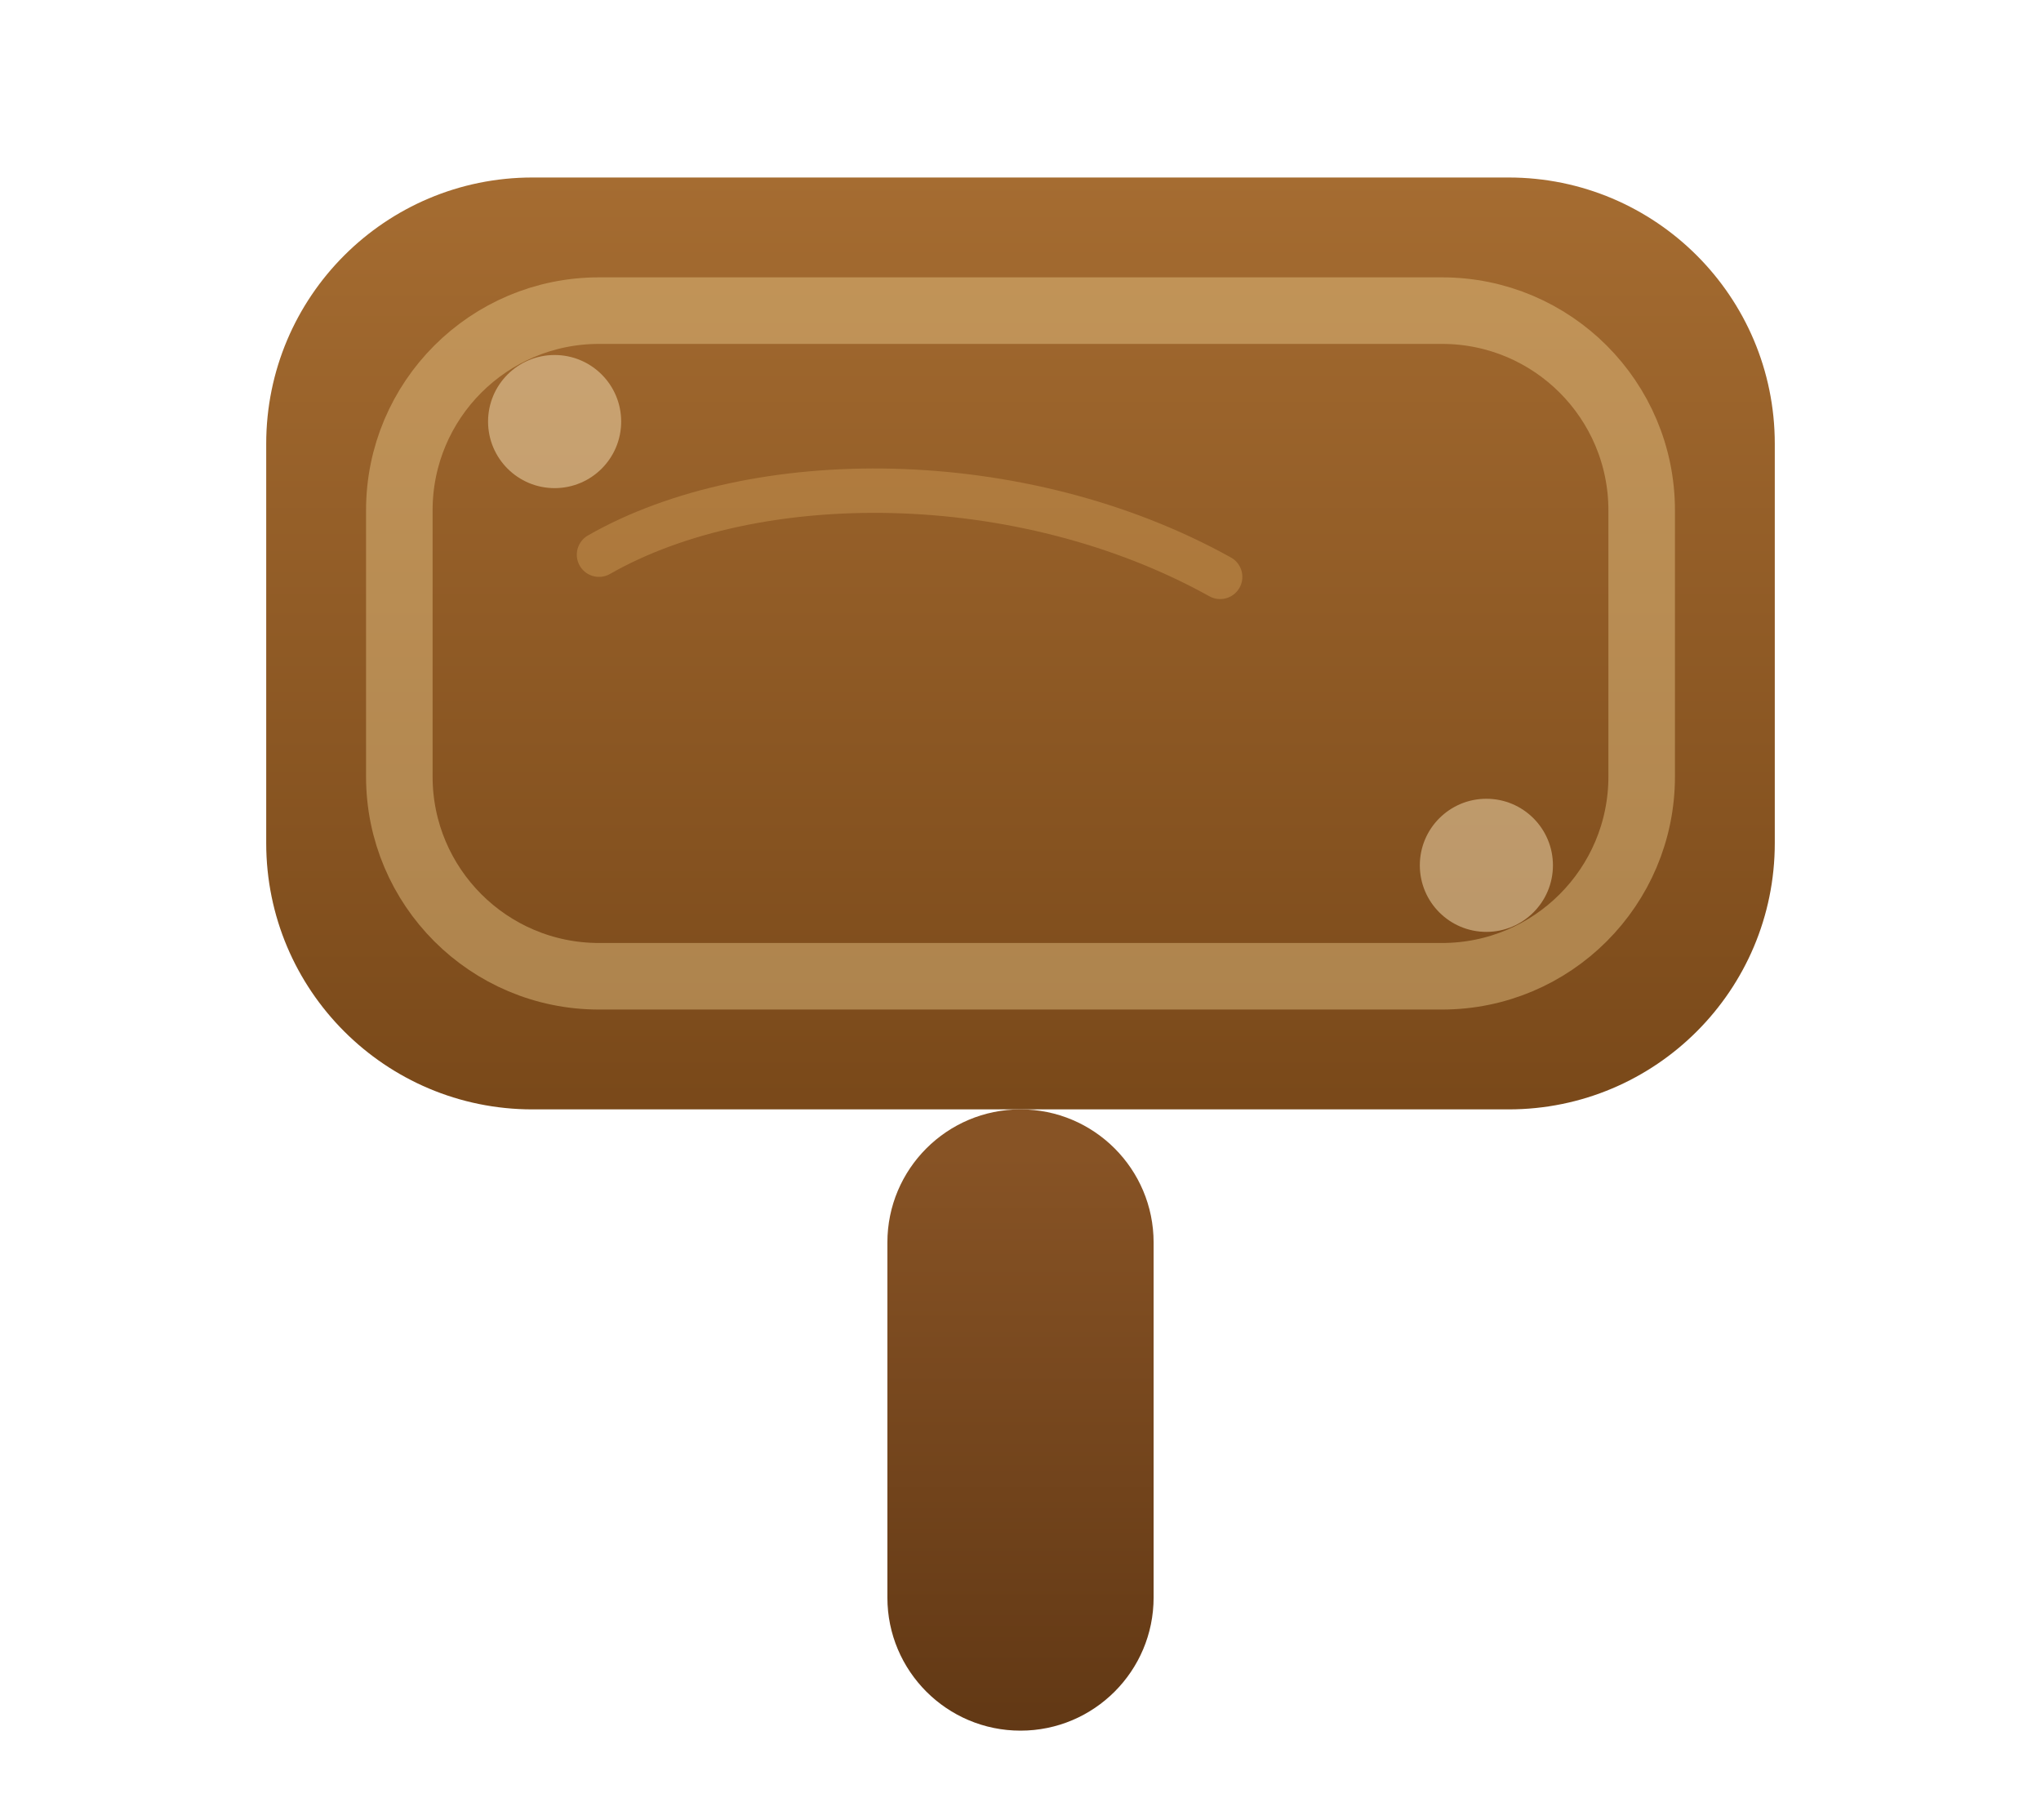
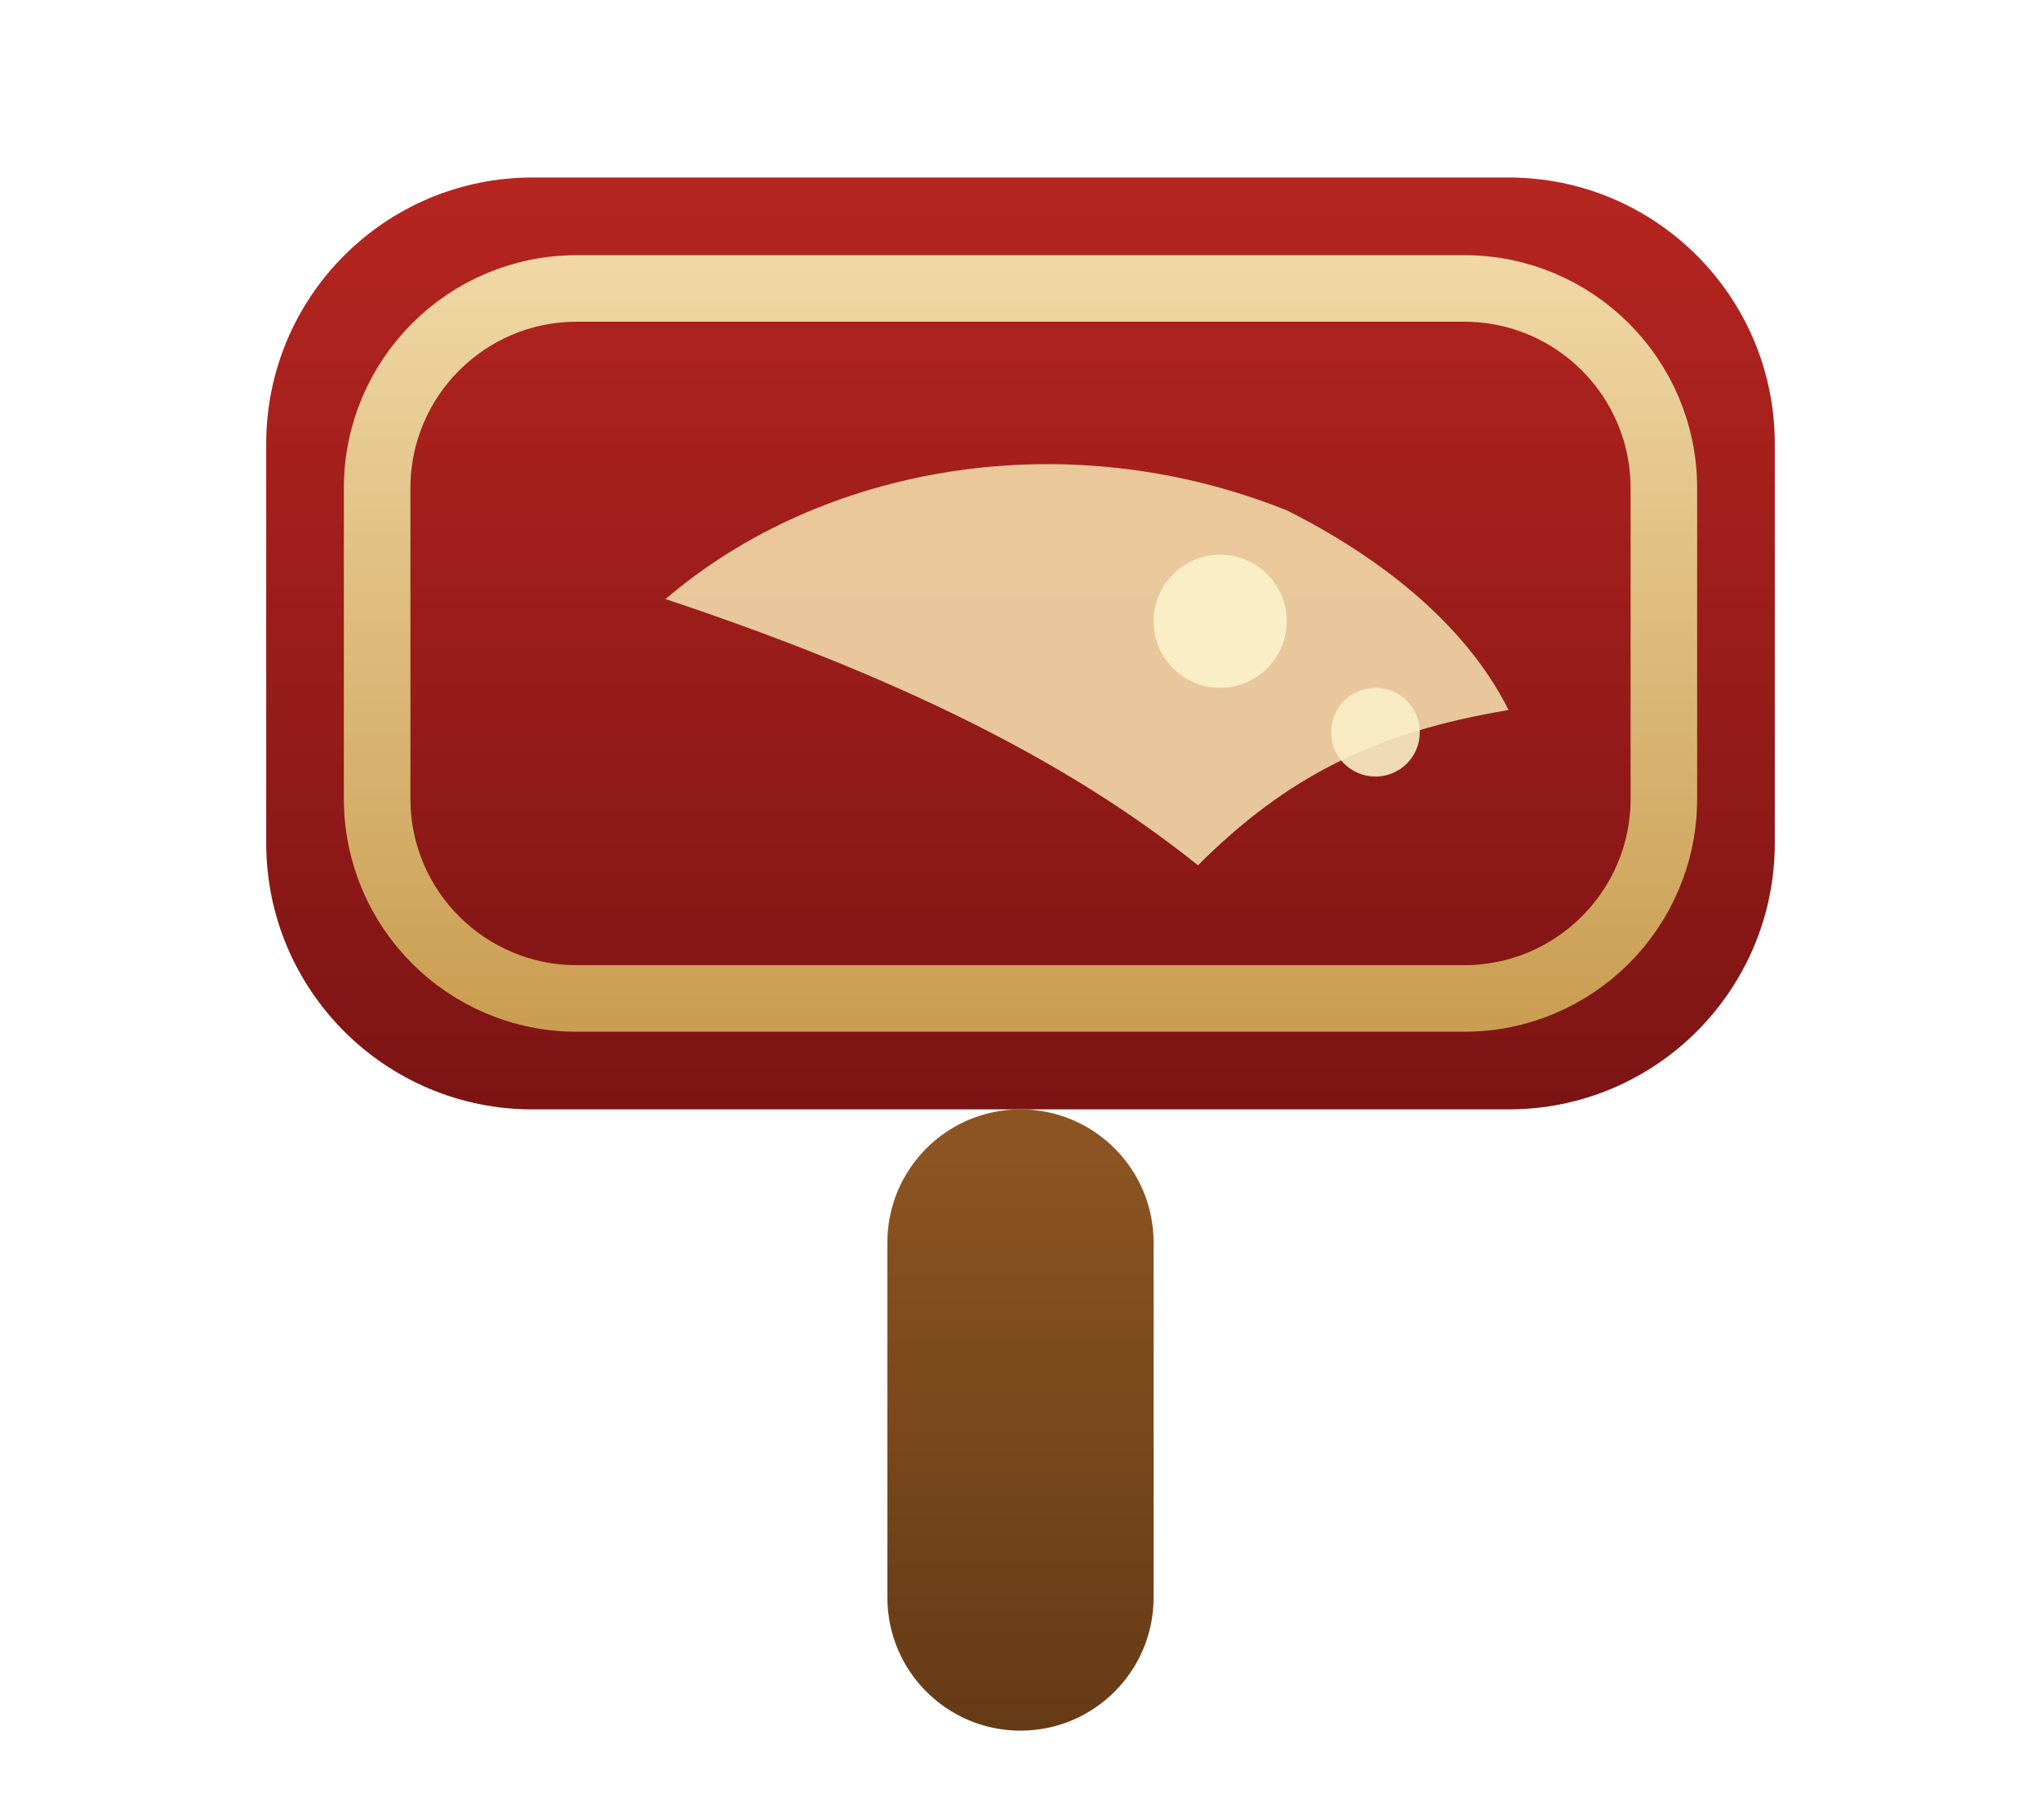
<svg xmlns="http://www.w3.org/2000/svg" viewBox="0 0 92 82" fill="none">
  <defs>
-     <linearGradient id="woodBody" x1="46" y1="8" x2="46" y2="58" gradientUnits="userSpaceOnUse">
-       <stop stop-color="#A56C31" />
-       <stop offset="1" stop-color="#714215" />
+     <linearGradient id="panel" x1="46" y1="8" x2="46" y2="58" gradientUnits="userSpaceOnUse">
+       <stop stop-color="#B62520" />
+       <stop offset="1" stop-color="#711112" />
    </linearGradient>
-     <linearGradient id="woodPost" x1="46" y1="52" x2="46" y2="82" gradientUnits="userSpaceOnUse">
-       <stop stop-color="#875325" />
-       <stop offset="1" stop-color="#5C3412" />
+     <linearGradient id="frame" x1="46" y1="8" x2="46" y2="58" gradientUnits="userSpaceOnUse">
+       <stop stop-color="#F4DEAE" />
+       <stop offset="1" stop-color="#BD8A35" />
+     </linearGradient>
+     <linearGradient id="post" x1="46" y1="52" x2="46" y2="82" gradientUnits="userSpaceOnUse">
+       <stop stop-color="#8B5422" />
+       <stop offset="1" stop-color="#603614" />
    </linearGradient>
  </defs>
-   <rect x="12" y="8" width="68" height="42" rx="12" fill="url(#woodBody)" />
-   <rect x="18" y="14" width="56" height="30" rx="9" stroke="#E9C98B" stroke-opacity=".45" stroke-width="3" />
-   <rect x="40" y="50" width="12" height="28" rx="6" fill="url(#woodPost)" />
-   <circle cx="25" cy="19" r="3" fill="#F6E1B7" fill-opacity=".5" />
-   <circle cx="67" cy="39" r="3" fill="#F6E1B7" fill-opacity=".5" />
-   <path d="M27 25c7-4 19-4 28 1" stroke="#D6A35E" stroke-opacity=".4" stroke-width="2" stroke-linecap="round" />
+   <rect x="12" y="8" width="68" height="42" rx="12" fill="url(#panel)" />
+   <rect x="17" y="13" width="58" height="32" rx="9" stroke="url(#frame)" stroke-width="3" />
+   <rect x="40" y="50" width="12" height="28" rx="6" fill="url(#post)" />
+   <path d="M30 27c7-6 18-8 28-4 4 2 8 5 10 9-6 1-10 3-14 7-5-4-12-8-24-12Z" fill="#F4DEAE" fill-opacity=".88" />
+   <circle cx="55" cy="28" r="3" fill="#F9EEC6" />
+   <circle cx="62" cy="33" r="2" fill="#F9EEC6" opacity=".9" />
</svg>
